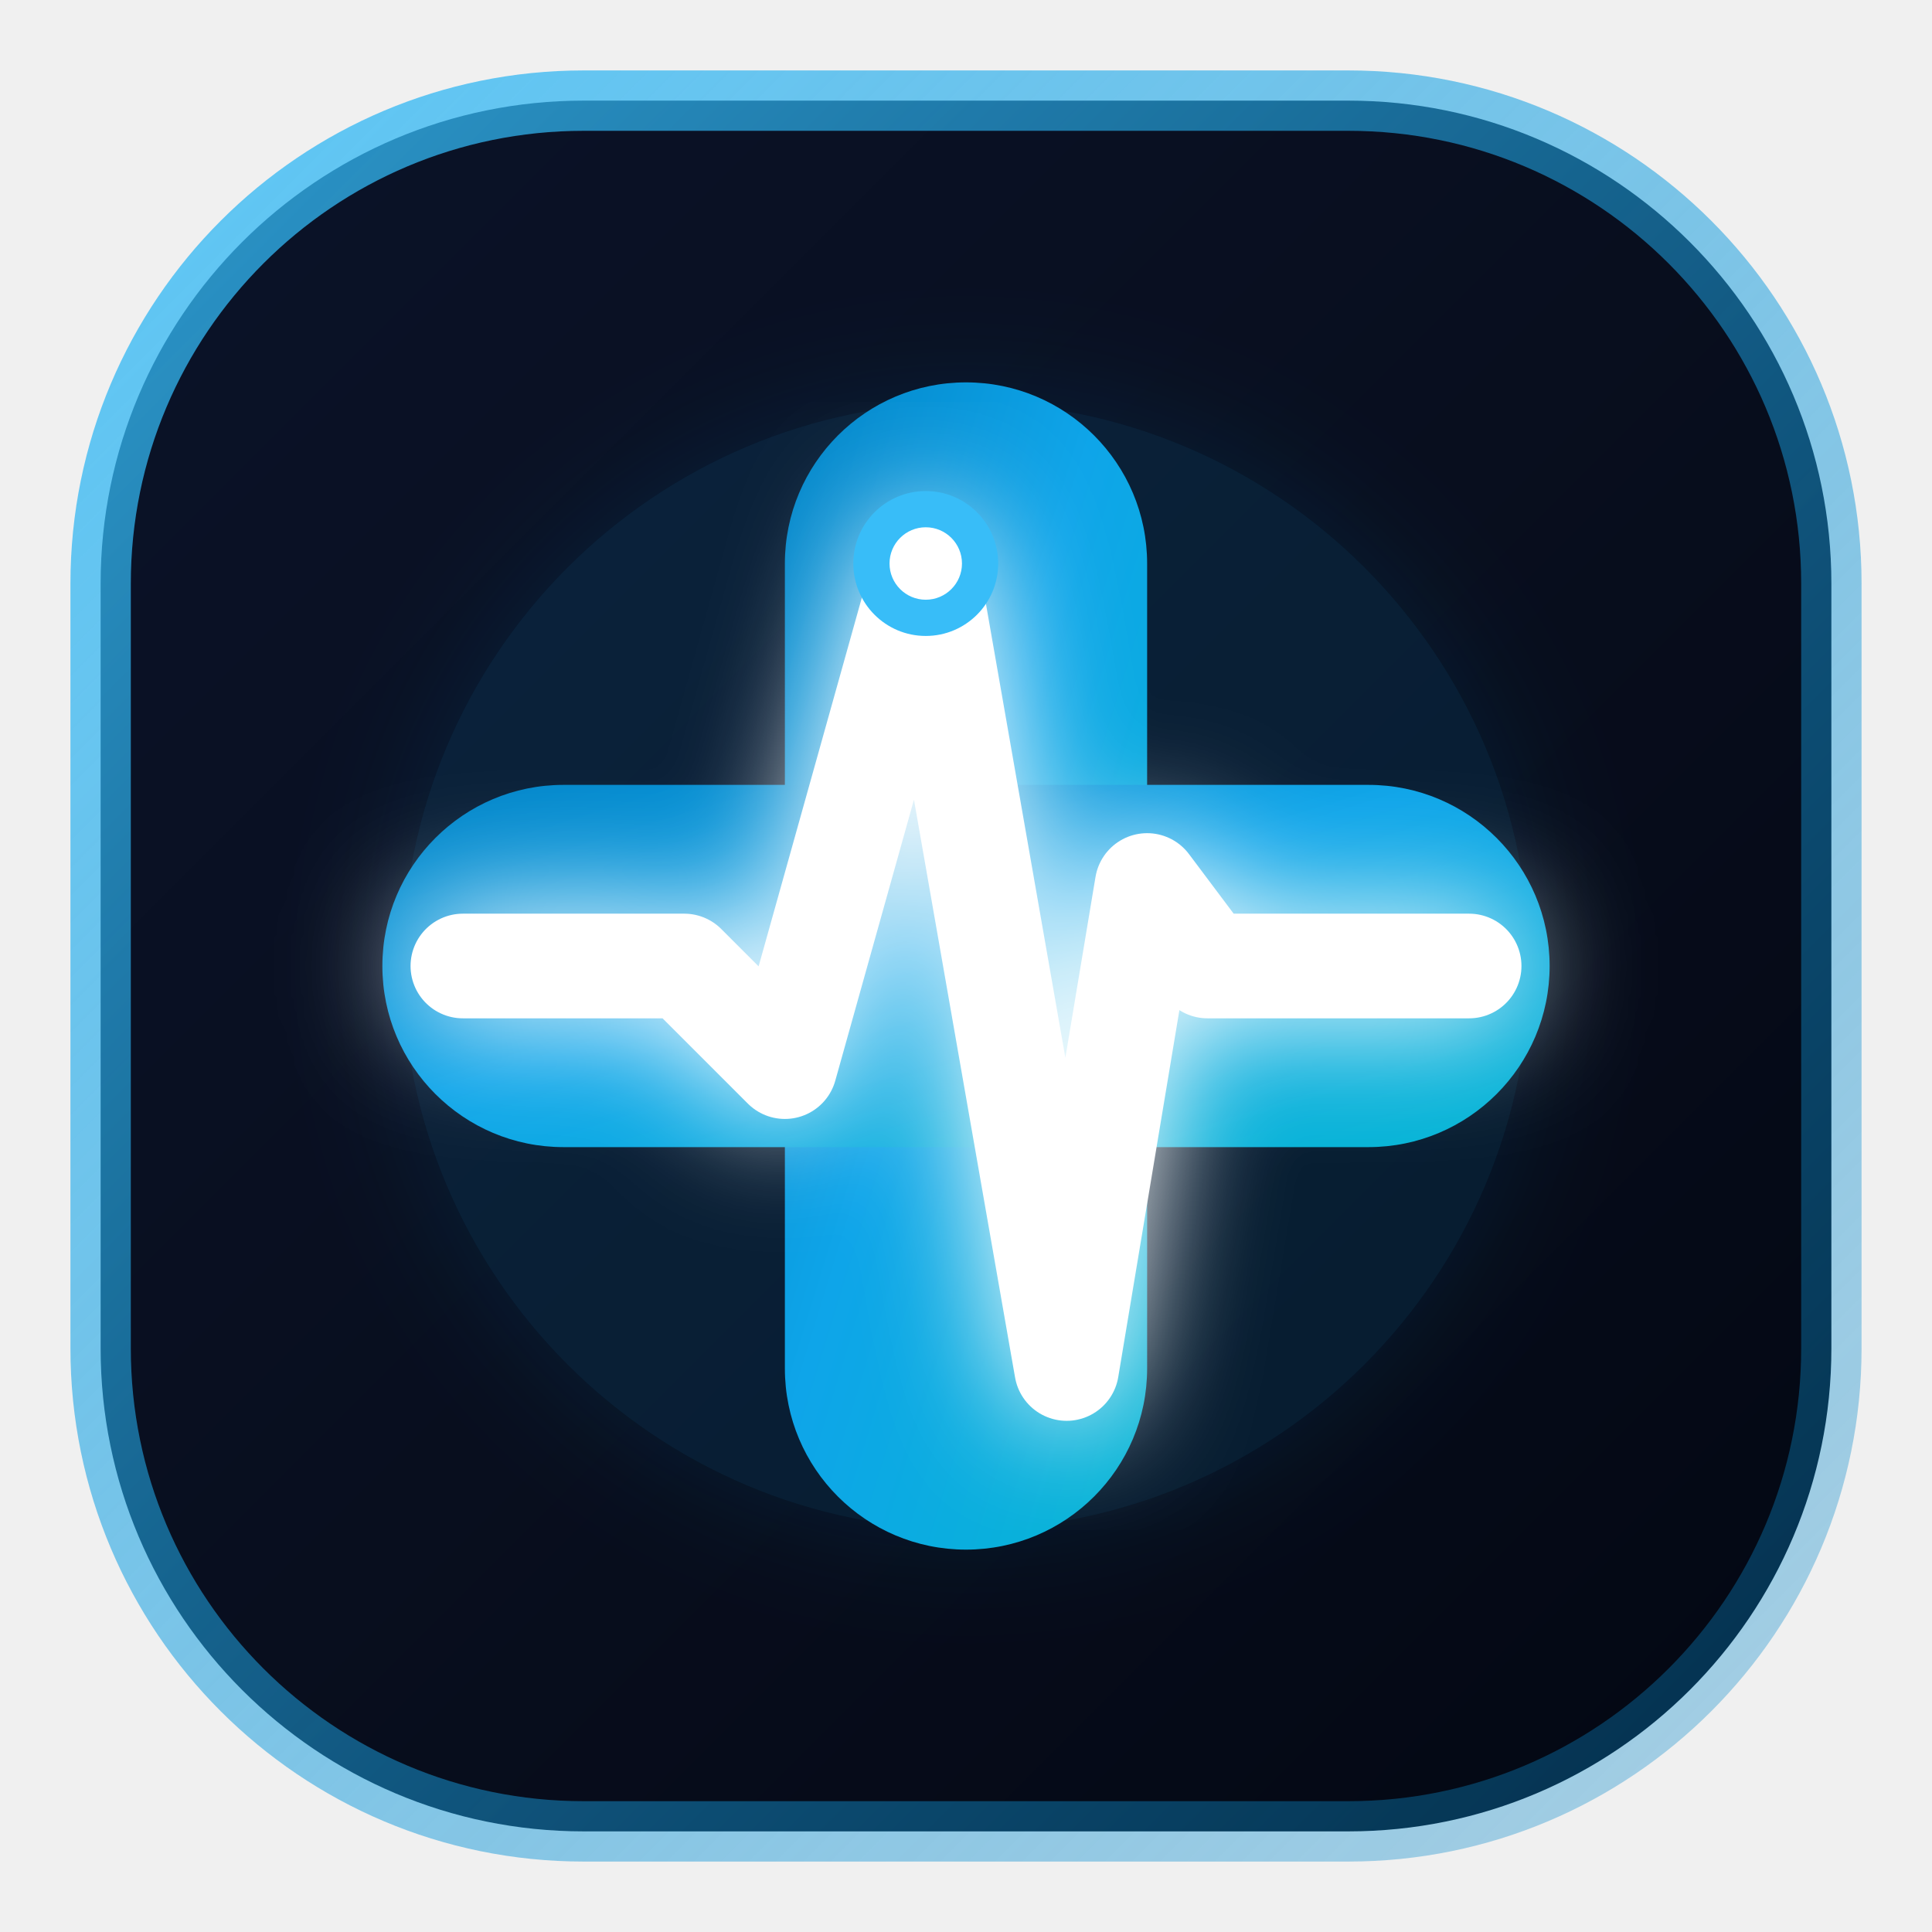
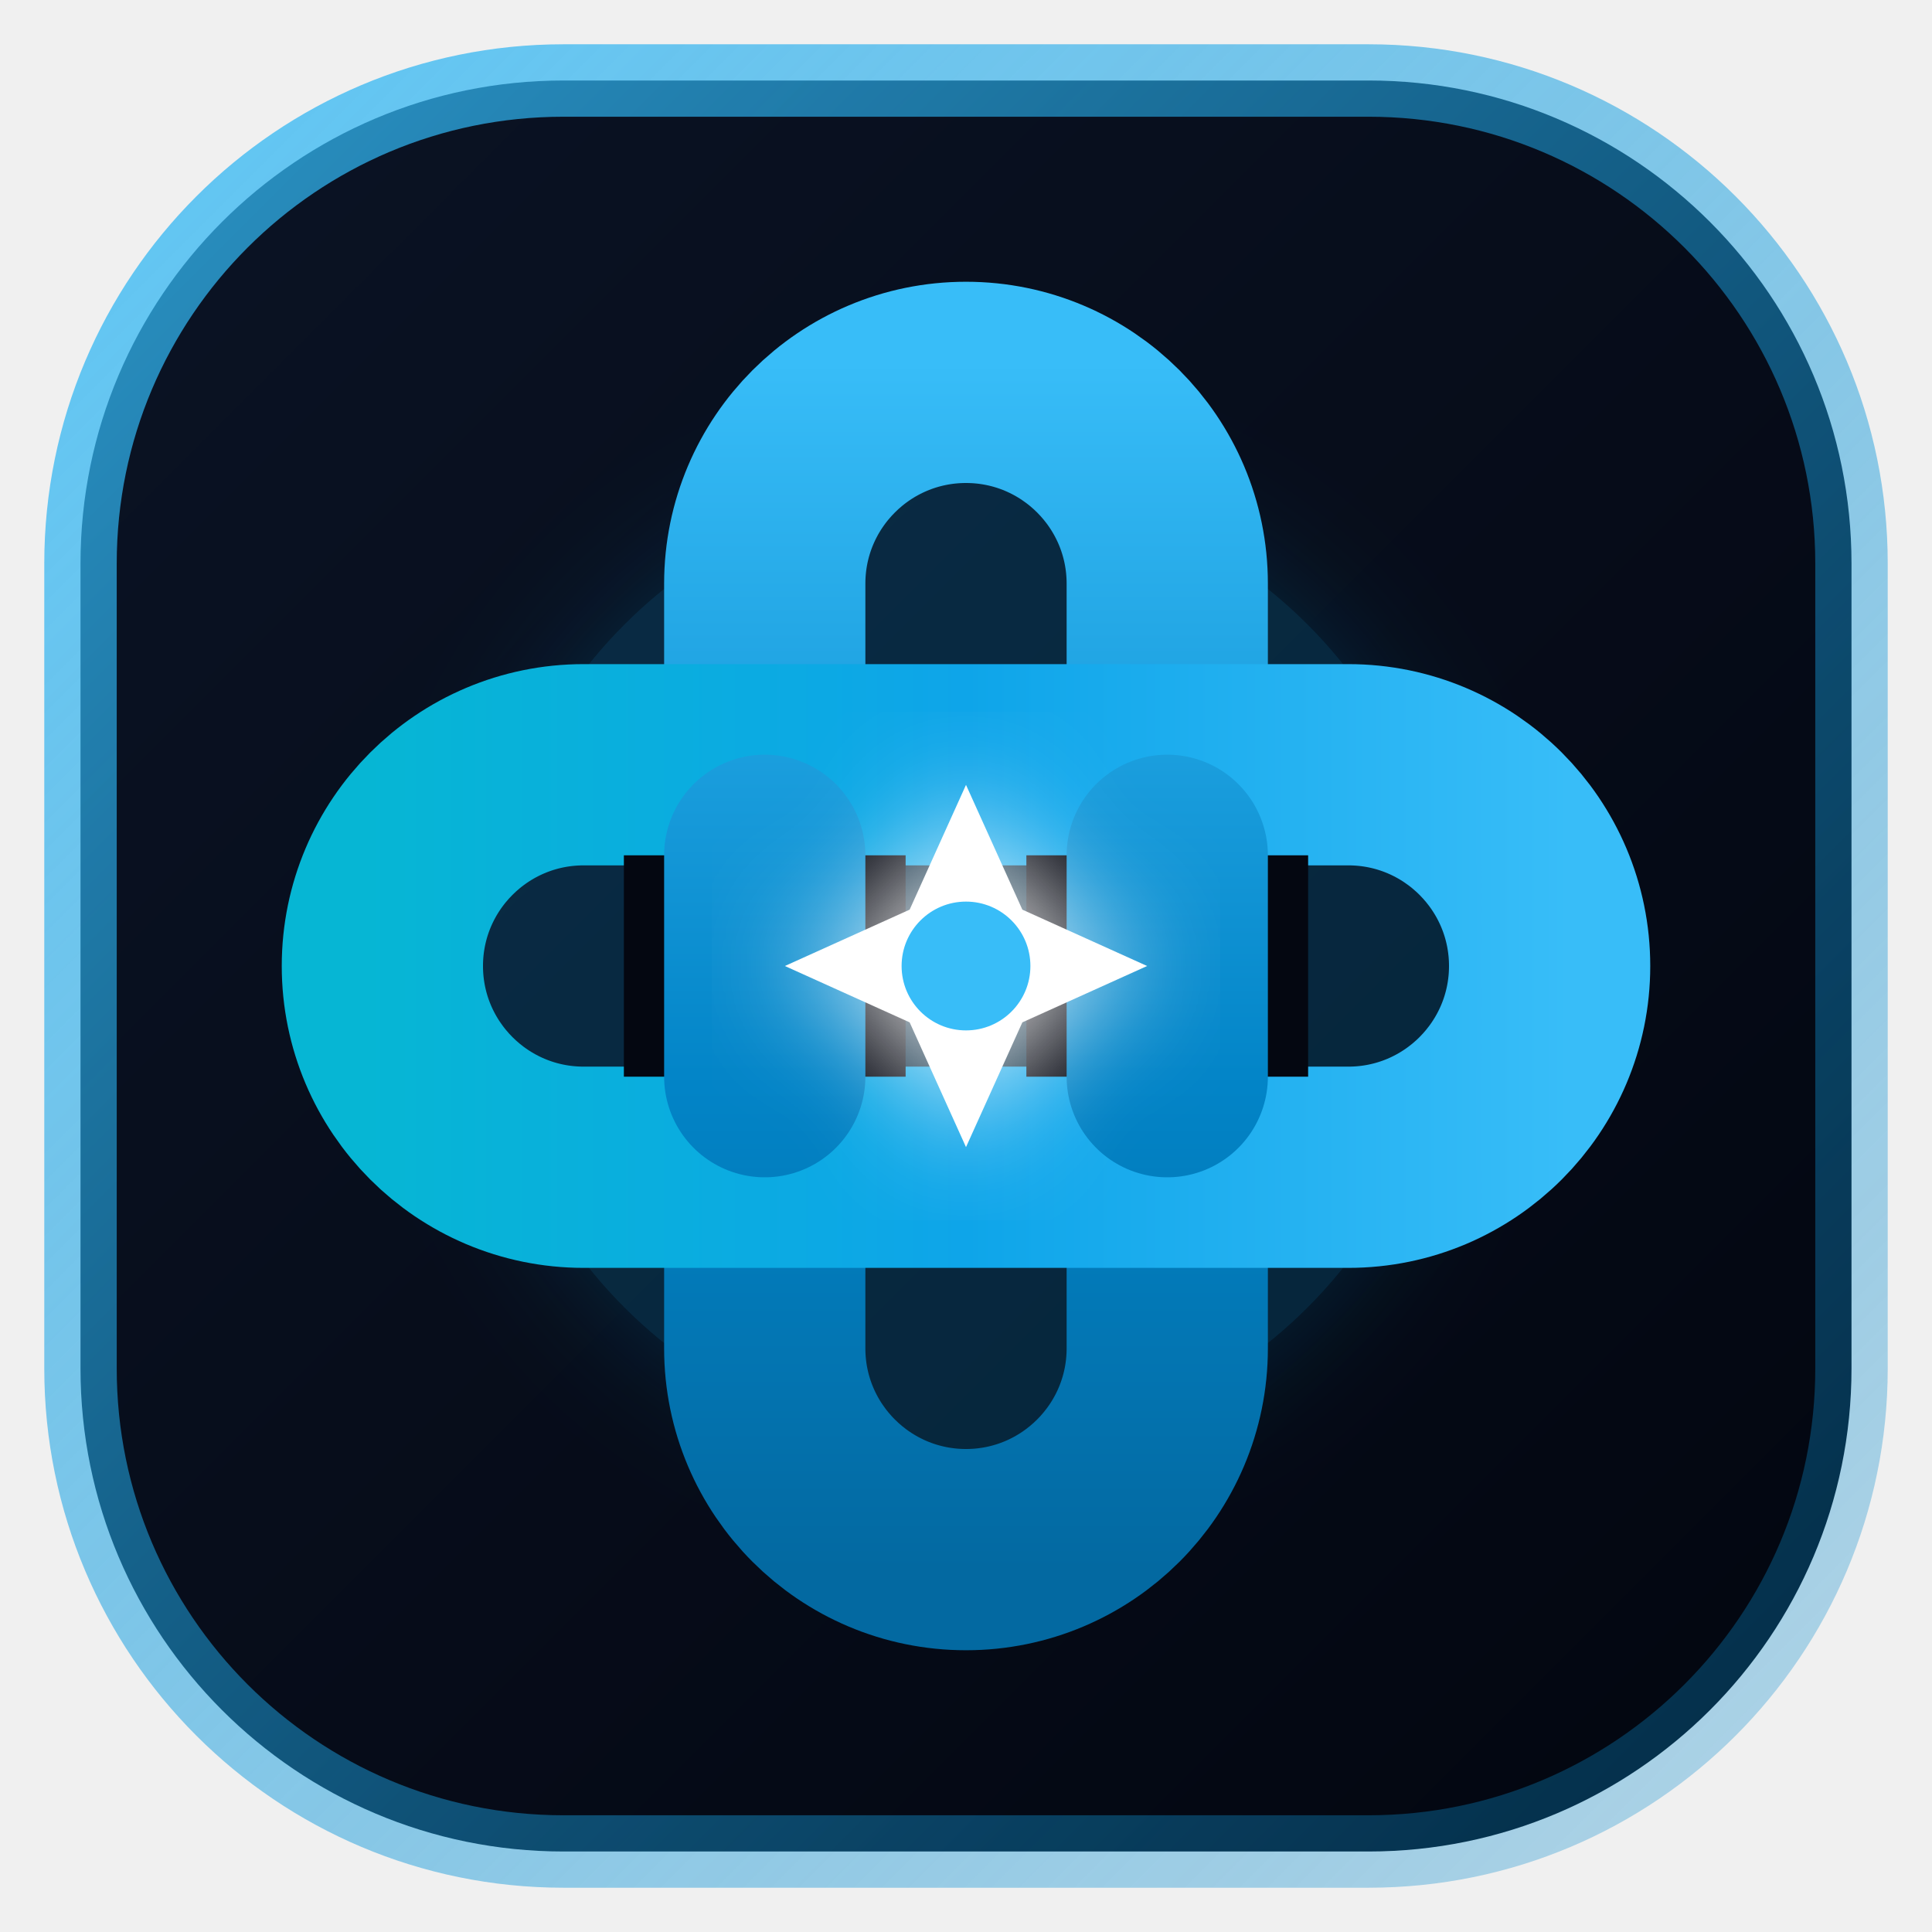
<svg xmlns="http://www.w3.org/2000/svg" viewBox="0 0 48 48" fill="none">
  <defs>
-     <linearGradient id="tmBgGrad" x1="0%" y1="0%" x2="100%" y2="100%">
-       <stop offset="0%" stop-color="#0b1329" />
-       <stop offset="50%" stop-color="#080e1e" />
-       <stop offset="100%" stop-color="#030712" />
+     <linearGradient id="tmFavBg" x1="0" y1="0" x2="48" y2="48" gradientUnits="userSpaceOnUse">
+       <stop stop-color="#0b1426" />
+       <stop offset="1" stop-color="#02050e" />
    </linearGradient>
-     <linearGradient id="tmBorderGrad" x1="0%" y1="0%" x2="100%" y2="100%">
-       <stop offset="0%" stop-color="#38bdf8" stop-opacity="0.8" />
-       <stop offset="100%" stop-color="#0284c7" stop-opacity="0.3" />
+     <linearGradient id="tmFavBorder" x1="0" y1="0" x2="48" y2="48" gradientUnits="userSpaceOnUse">
+       <stop stop-color="#38bdf8" stop-opacity="0.8" />
+       <stop offset="1" stop-color="#0284c7" stop-opacity="0.25" />
    </linearGradient>
-     <linearGradient id="tmCrossGrad" x1="0%" y1="0%" x2="100%" y2="100%">
-       <stop offset="0%" stop-color="#0284c7" />
-       <stop offset="45%" stop-color="#0ea5e9" />
-       <stop offset="100%" stop-color="#06b6d4" />
+     <linearGradient id="tmFavV" x1="24" y1="9" x2="24" y2="39" gradientUnits="userSpaceOnUse">
+       <stop stop-color="#38bdf8" />
+       <stop offset="0.6" stop-color="#0284c7" />
+       <stop offset="1" stop-color="#0369a1" />
    </linearGradient>
-     <filter id="tmGlow" x="-20%" y="-20%" width="140%" height="140%">
+     <linearGradient id="tmFavH" x1="9" y1="24" x2="39" y2="24" gradientUnits="userSpaceOnUse">
+       <stop stop-color="#06b6d4" />
+       <stop offset="0.5" stop-color="#0ea5e9" />
+       <stop offset="1" stop-color="#38bdf8" />
+     </linearGradient>
+     <filter id="tmFavGlow" x="-20%" y="-20%" width="140%" height="140%">
      <feGaussianBlur stdDeviation="1.5" result="blur" />
      <feComposite in="SourceGraphic" in2="blur" operator="over" />
    </filter>
  </defs>
-   <rect x="2.5" y="2.5" width="43" height="43" rx="12" fill="url(#tmBgGrad)" stroke="url(#tmBorderGrad)" stroke-width="1.5" />
-   <circle cx="24" cy="24" r="14" fill="#0ea5e9" opacity="0.12" filter="url(#tmGlow)" />
-   <rect x="19.5" y="9.5" width="9" height="29" rx="4.5" fill="url(#tmCrossGrad)" />
-   <rect x="9.5" y="19.5" width="29" height="9" rx="4.5" fill="url(#tmCrossGrad)" />
-   <path d="M 11.5 24 H 17 L 19.5 26.5 L 23 14 L 26.5 34 L 28.5 22 L 30 24 H 36.5" stroke="#ffffff" stroke-width="2.6" stroke-linecap="round" stroke-linejoin="round" filter="url(#tmGlow)" />
-   <circle cx="23" cy="14" r="1.8" fill="#38bdf8" />
-   <circle cx="23" cy="14" r="0.9" fill="#ffffff" />
+   <rect x="2" y="2" width="44" height="44" rx="12" fill="url(#tmFavBg)" stroke="url(#tmFavBorder)" stroke-width="1.8" />
+   <circle cx="24" cy="24" r="12" fill="#0ea5e9" opacity="0.18" filter="url(#tmFavGlow)" />
+   <path d="M19 14.5C19 11.74 21.24 9.5 24 9.5C26.76 9.5 29 11.74 29 14.5V33.5C29 36.26 26.76 38.5 24 38.5C21.24 38.5 19 36.26 19 33.5V14.5Z" stroke="url(#tmFavV)" stroke-width="5" stroke-linecap="round" />
+   <path d="M14.5 19C11.74 19 9.5 21.24 9.5 24C9.5 26.76 11.74 29 14.5 29H33.5C36.26 29 38.5 26.76 38.5 24C38.5 21.24 36.26 19 33.5 19H14.5Z" stroke="url(#tmFavH)" stroke-width="5" stroke-linecap="round" />
+   <path d="M19 21.25V26.75" stroke="#040711" stroke-width="7" stroke-linecap="butt" />
+   <path d="M19 21.25V26.75" stroke="url(#tmFavV)" stroke-width="5" stroke-linecap="round" />
+   <path d="M29 21.25V26.75" stroke="#040711" stroke-width="7" stroke-linecap="butt" />
+   <path d="M29 21.25V26.75" stroke="url(#tmFavV)" stroke-width="5" stroke-linecap="round" />
+   <path d="M24 19.5L25.4 22.6L28.5 24L25.4 25.4L24 28.5L22.6 25.4L19.5 24L22.6 22.6L24 19.5Z" fill="#ffffff" filter="url(#tmFavGlow)" />
+   <circle cx="24" cy="24" r="1.6" fill="#38bdf8" />
</svg>
